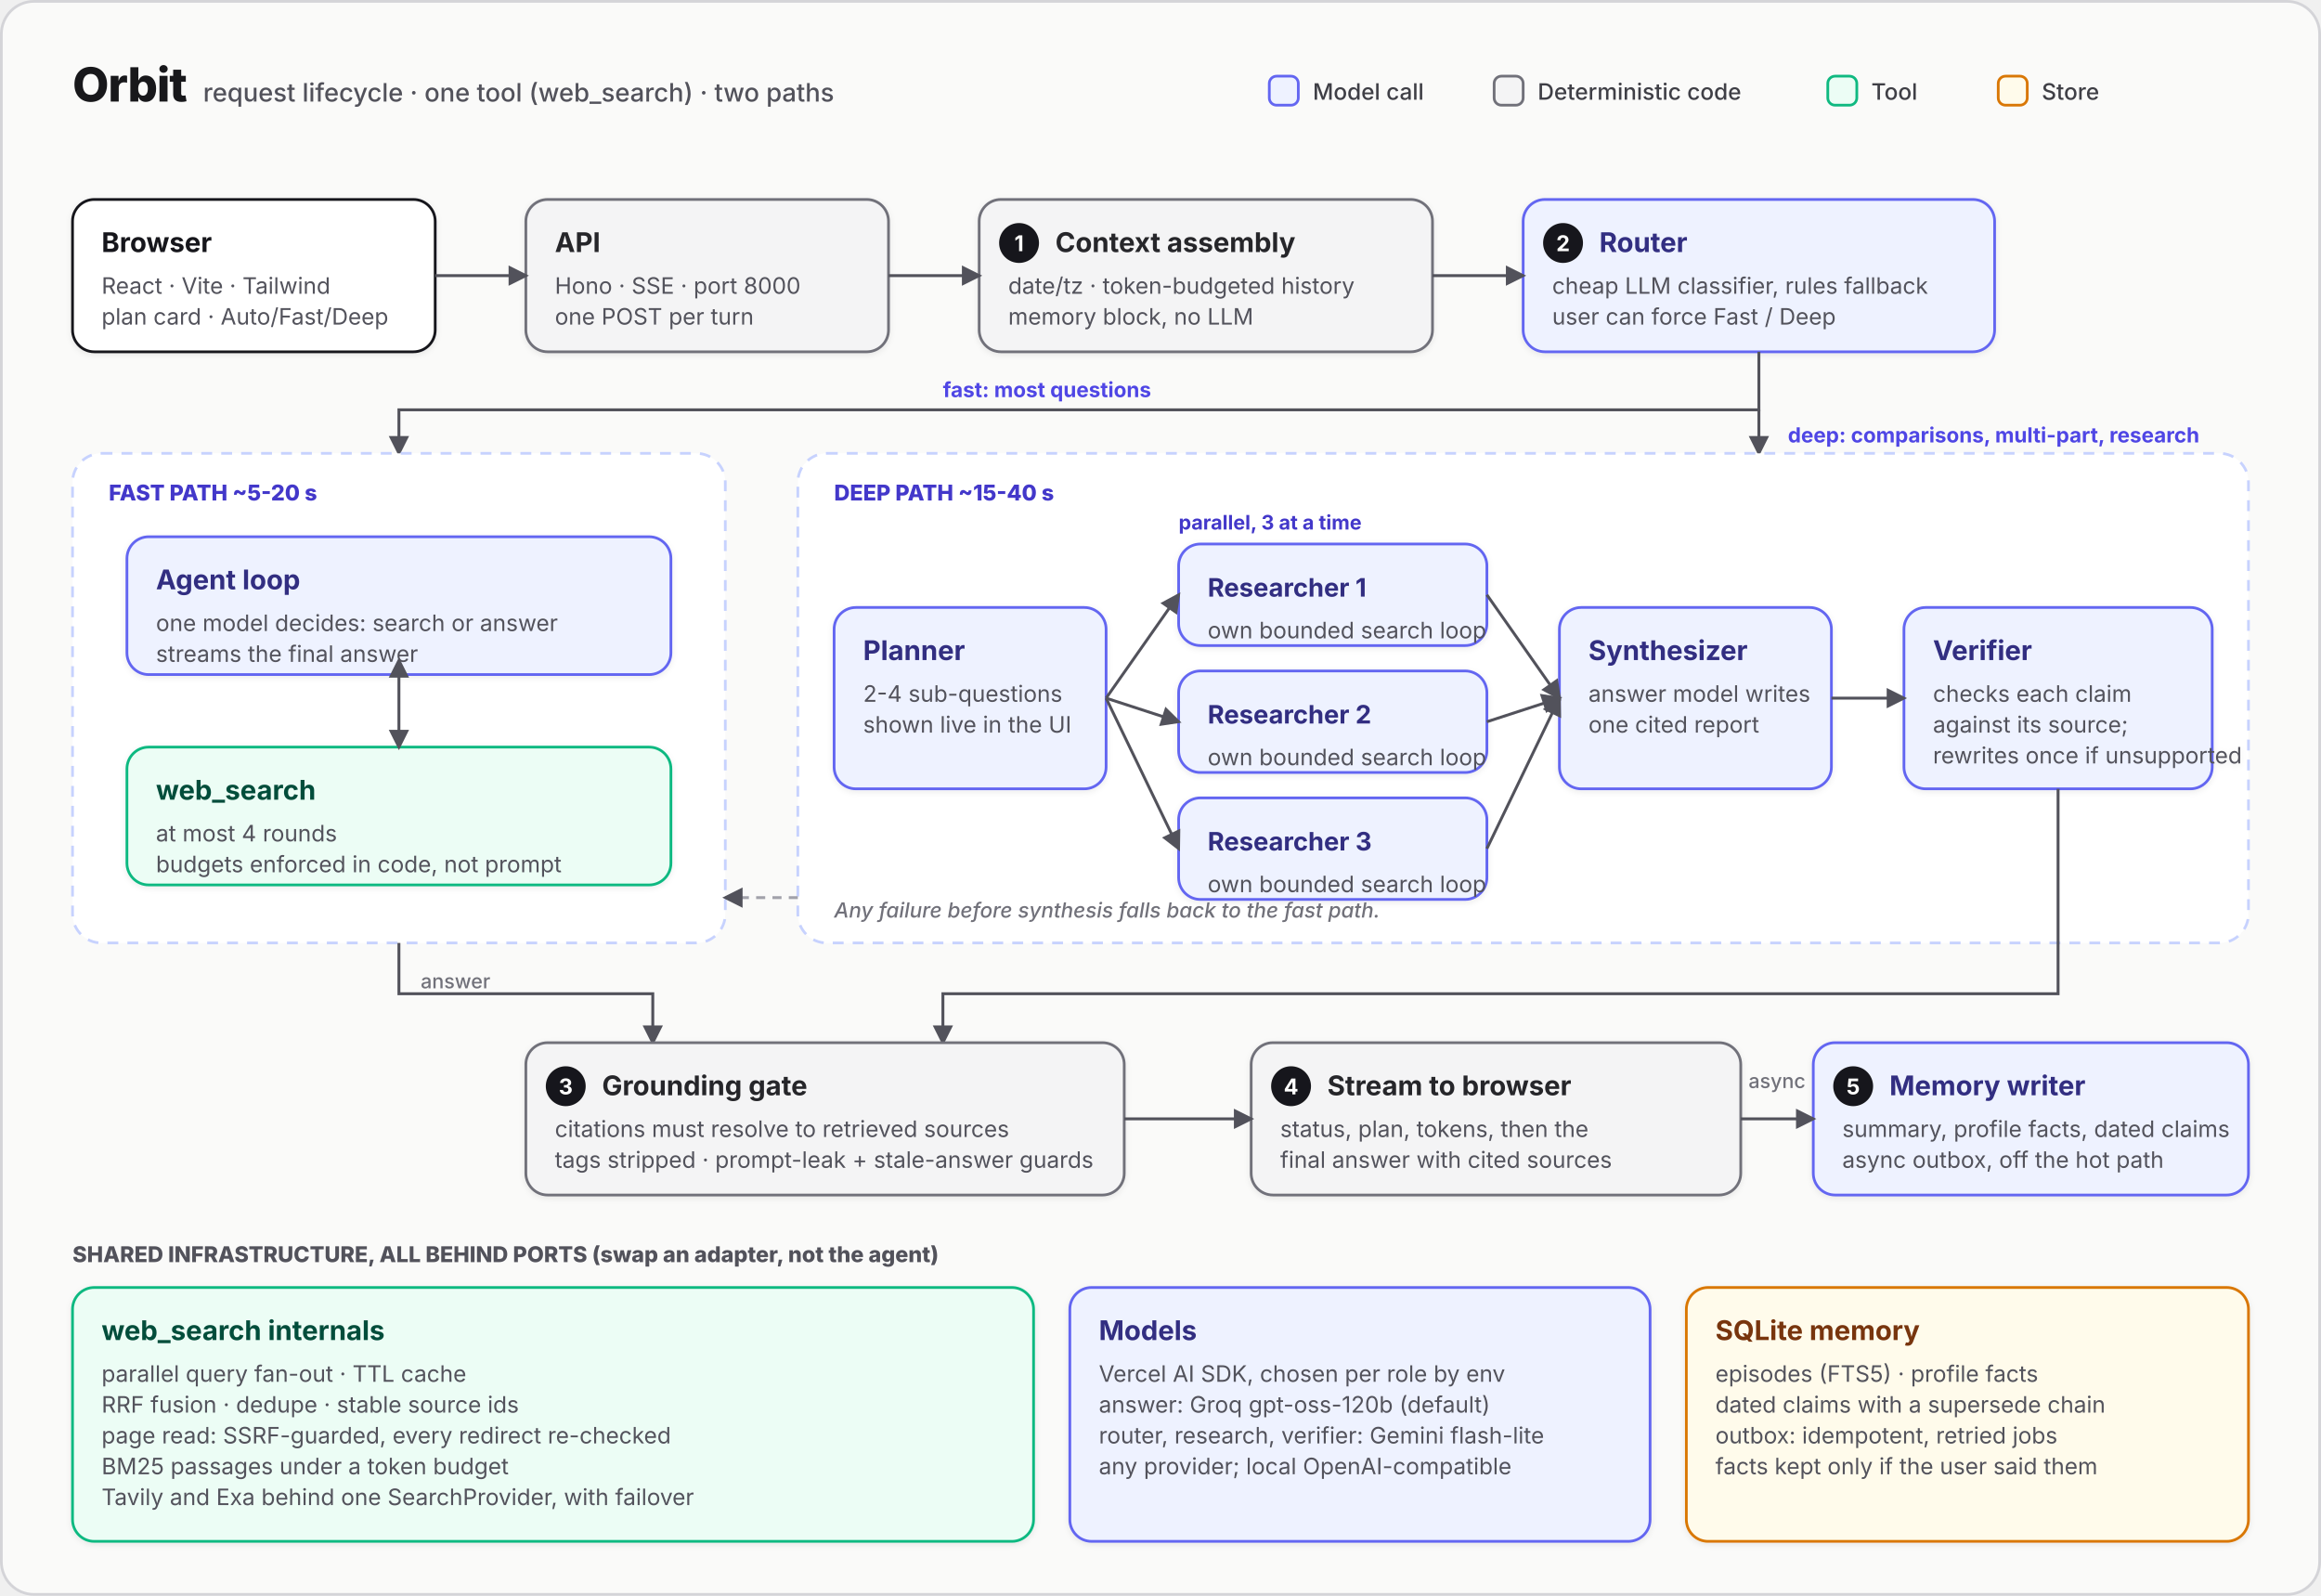
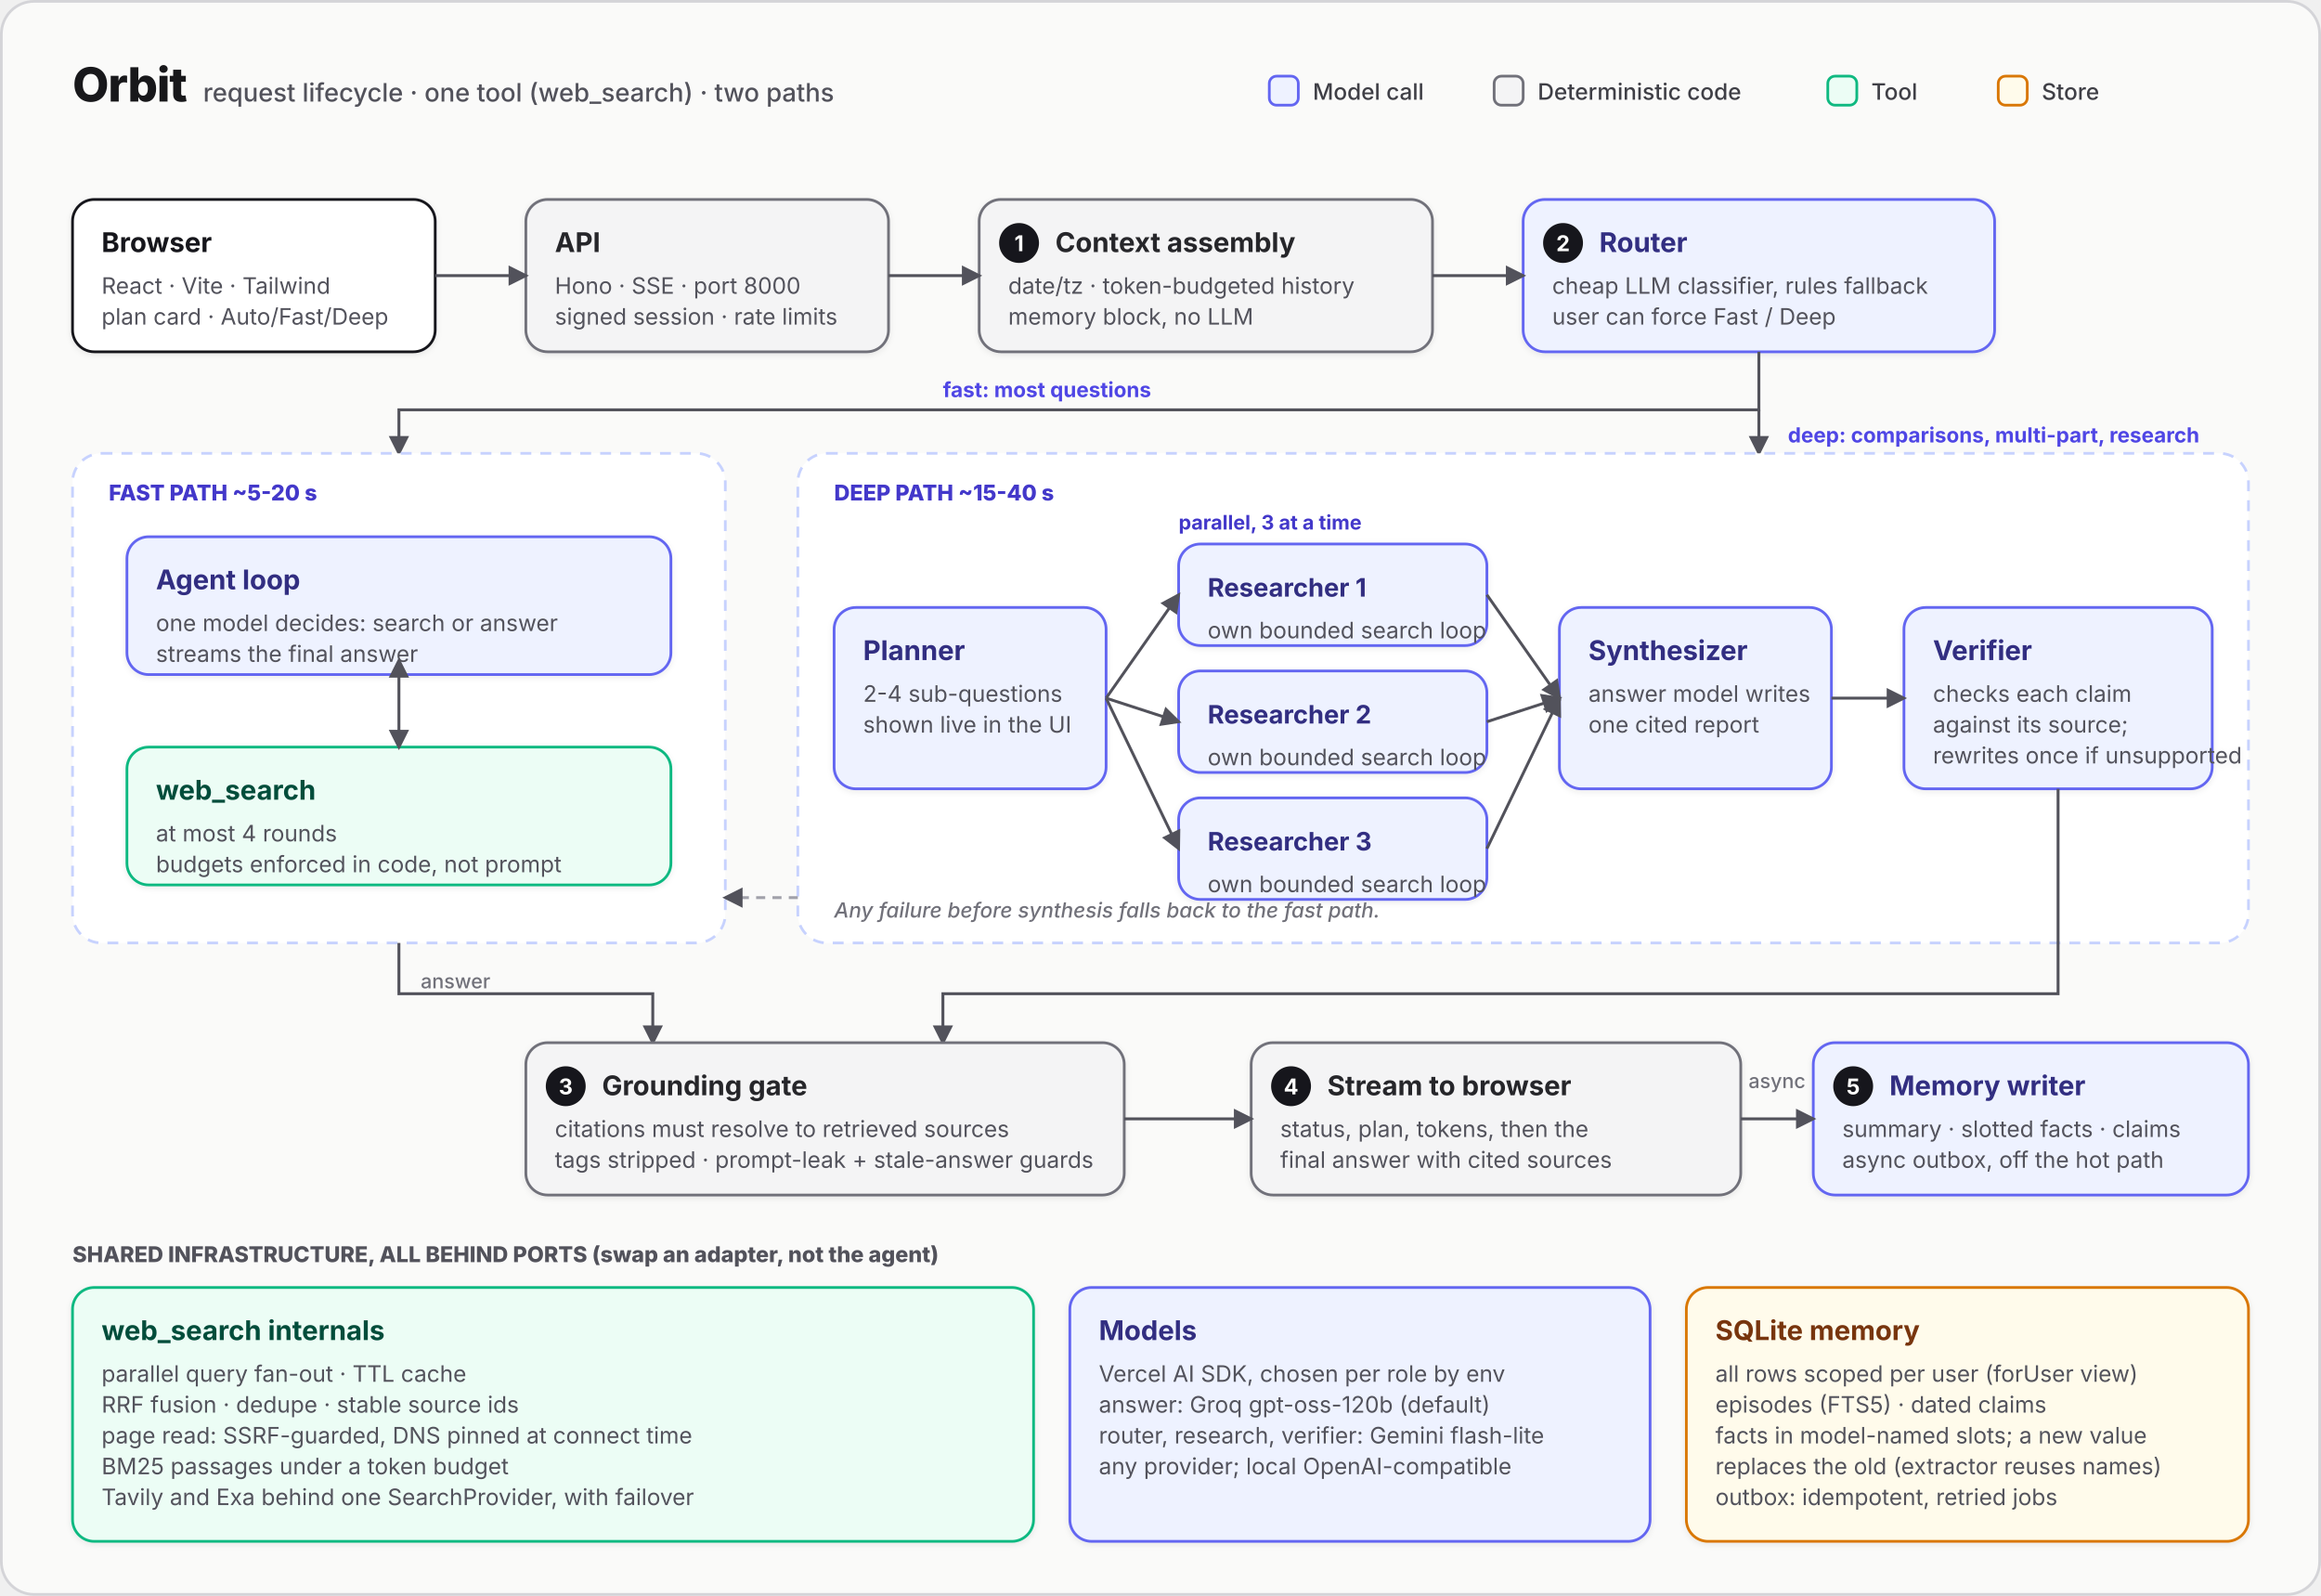
<svg xmlns="http://www.w3.org/2000/svg" viewBox="0 0 1280 880" width="1280" height="880" role="img" aria-labelledby="t d" font-family="Inter, system-ui, -apple-system, 'Segoe UI', Roboto, sans-serif">
  <defs>
    <marker id="arr" viewBox="0 0 10 10" refX="8.5" refY="5" markerWidth="7" markerHeight="7" orient="auto">
      <path d="M0,0 L10,5 L0,10 z" fill="#52525b" />
    </marker>
    <marker id="arrS" viewBox="0 0 10 10" refX="1.5" refY="5" markerWidth="7" markerHeight="7" orient="auto-start-reverse">
      <path d="M0,0 L10,5 L0,10 z" fill="#52525b" />
    </marker>
    <filter id="sh" x="-5%" y="-5%" width="110%" height="115%">
      <feDropShadow dx="0" dy="1" stdDeviation="1.5" flood-color="#000" flood-opacity="0.08" />
    </filter>
  </defs>
  <rect x="0.75" y="0.75" width="1278.5" height="878.5" rx="18" fill="#fafaf9" stroke="#d4d4d8" stroke-width="1.5" />
  <text x="40" y="56" font-size="26" font-weight="800" fill="#18181b" letter-spacing="-0.5">Orbit</text>
  <text x="112" y="56" font-size="14" text-anchor="start" fill="#52525b" font-weight="500">request lifecycle  ·  one tool (web_search)  ·  two paths</text>
  <rect x="700" y="42" width="16" height="16" rx="4" fill="#eef2ff" stroke="#6366f1" stroke-width="1.5" />
  <text x="724" y="55" font-size="12.5" text-anchor="start" fill="#3f3f46" font-weight="500">Model call</text>
  <rect x="824" y="42" width="16" height="16" rx="4" fill="#f4f4f5" stroke="#71717a" stroke-width="1.5" />
  <text x="848" y="55" font-size="12.5" text-anchor="start" fill="#3f3f46" font-weight="500">Deterministic code</text>
  <rect x="1008" y="42" width="16" height="16" rx="4" fill="#ecfdf5" stroke="#10b981" stroke-width="1.5" />
  <text x="1032" y="55" font-size="12.5" text-anchor="start" fill="#3f3f46" font-weight="500">Tool</text>
  <rect x="1102" y="42" width="16" height="16" rx="4" fill="#fffbeb" stroke="#d97706" stroke-width="1.5" />
  <text x="1126" y="55" font-size="12.5" text-anchor="start" fill="#3f3f46" font-weight="500">Store</text>
  <g filter="url(#sh)">
    <rect x="40" y="110" width="200" height="84" rx="12" fill="#ffffff" stroke="#18181b" stroke-width="1.5" />
    <text x="56" y="139" font-size="15" font-weight="700" fill="#18181b">Browser</text>
    <text x="56" y="162" font-size="12.5" fill="#52525b">React · Vite · Tailwind</text>
    <text x="56" y="179" font-size="12.5" fill="#52525b">plan card · Auto/Fast/Deep</text>
    <rect x="290" y="110" width="200" height="84" rx="12" fill="#f4f4f5" stroke="#71717a" stroke-width="1.5" />
    <text x="306" y="139" font-size="15" font-weight="700" fill="#27272a">API</text>
    <text x="306" y="162" font-size="12.5" fill="#52525b">Hono · SSE · port 8000</text>
-     <text x="306" y="179" font-size="12.5" fill="#52525b">one POST per turn</text>
+     <text x="306" y="179" font-size="12.5" fill="#52525b">signed session · rate limits</text>
    <rect x="540" y="110" width="250" height="84" rx="12" fill="#f4f4f5" stroke="#71717a" stroke-width="1.5" />
    <circle cx="562" cy="134" r="11" fill="#18181b" />
    <text x="562" y="138.5" text-anchor="middle" font-size="12" font-weight="700" fill="#fff">1</text>
    <text x="582" y="139" font-size="15" font-weight="700" fill="#27272a">Context assembly</text>
    <text x="556" y="162" font-size="12.5" fill="#52525b">date/tz · token-budgeted history</text>
    <text x="556" y="179" font-size="12.5" fill="#52525b">memory block, no LLM</text>
    <rect x="840" y="110" width="260" height="84" rx="12" fill="#eef2ff" stroke="#6366f1" stroke-width="1.5" />
    <circle cx="862" cy="134" r="11" fill="#18181b" />
    <text x="862" y="138.5" text-anchor="middle" font-size="12" font-weight="700" fill="#fff">2</text>
    <text x="882" y="139" font-size="15" font-weight="700" fill="#312e81">Router</text>
    <text x="856" y="162" font-size="12.5" fill="#52525b">cheap LLM classifier, rules fallback</text>
    <text x="856" y="179" font-size="12.5" fill="#52525b">user can force Fast / Deep</text>
  </g>
  <path d="M240,152 H290" fill="none" stroke="#52525b" stroke-width="1.6" marker-end="url(#arr)" />
  <path d="M490,152 H540" fill="none" stroke="#52525b" stroke-width="1.6" marker-end="url(#arr)" />
  <path d="M790,152 H840" fill="none" stroke="#52525b" stroke-width="1.6" marker-end="url(#arr)" />
  <path d="M970,194 V226 H220 V250" fill="none" stroke="#52525b" stroke-width="1.6" marker-end="url(#arr)" />
  <path d="M970,226 V250" fill="none" stroke="#52525b" stroke-width="1.6" marker-end="url(#arr)" />
  <text x="520" y="219" font-size="11.5" text-anchor="start" fill="#4f46e5" font-weight="700">fast: most questions</text>
  <text x="986" y="244" font-size="11.5" text-anchor="start" fill="#4f46e5" font-weight="700">deep: comparisons, multi-part, research</text>
  <rect x="40" y="250" width="360" height="270" rx="16" fill="#ffffff" stroke="#c7d2fe" stroke-width="1.5" stroke-dasharray="6 5" />
  <text x="60" y="276" font-size="12" text-anchor="start" fill="#4338ca" font-weight="800">FAST PATH   ~5-20 s</text>
  <rect x="440" y="250" width="800" height="270" rx="16" fill="#ffffff" stroke="#c7d2fe" stroke-width="1.5" stroke-dasharray="6 5" />
  <text x="460" y="276" font-size="12" text-anchor="start" fill="#4338ca" font-weight="800">DEEP PATH   ~15-40 s</text>
  <g filter="url(#sh)">
    <rect x="70" y="296" width="300" height="76" rx="12" fill="#eef2ff" stroke="#6366f1" stroke-width="1.5" />
    <text x="86" y="325" font-size="15" font-weight="700" fill="#312e81">Agent loop</text>
    <text x="86" y="348" font-size="12.5" fill="#52525b">one model decides: search or answer</text>
    <text x="86" y="365" font-size="12.5" fill="#52525b">streams the final answer</text>
    <rect x="70" y="412" width="300" height="76" rx="12" fill="#ecfdf5" stroke="#10b981" stroke-width="1.5" />
    <text x="86" y="441" font-size="15" font-weight="700" fill="#064e3b">web_search</text>
    <text x="86" y="464" font-size="12.5" fill="#52525b">at most 4 rounds</text>
    <text x="86" y="481" font-size="12.5" fill="#52525b">budgets enforced in code, not prompt</text>
    <rect x="460" y="335" width="150" height="100" rx="12" fill="#eef2ff" stroke="#6366f1" stroke-width="1.5" />
    <text x="476" y="364" font-size="15" font-weight="700" fill="#312e81">Planner</text>
    <text x="476" y="387" font-size="12.5" fill="#52525b">2-4 sub-questions</text>
    <text x="476" y="404" font-size="12.5" fill="#52525b">shown live in the UI</text>
    <rect x="650" y="300" width="170" height="56" rx="12" fill="#eef2ff" stroke="#6366f1" stroke-width="1.5" />
    <text x="666" y="329" font-size="14" font-weight="700" fill="#312e81">Researcher 1</text>
    <text x="666" y="352" font-size="12.5" fill="#52525b">own bounded search loop</text>
    <rect x="650" y="370" width="170" height="56" rx="12" fill="#eef2ff" stroke="#6366f1" stroke-width="1.5" />
    <text x="666" y="399" font-size="14" font-weight="700" fill="#312e81">Researcher 2</text>
    <text x="666" y="422" font-size="12.5" fill="#52525b">own bounded search loop</text>
    <rect x="650" y="440" width="170" height="56" rx="12" fill="#eef2ff" stroke="#6366f1" stroke-width="1.5" />
    <text x="666" y="469" font-size="14" font-weight="700" fill="#312e81">Researcher 3</text>
    <text x="666" y="492" font-size="12.5" fill="#52525b">own bounded search loop</text>
    <rect x="860" y="335" width="150" height="100" rx="12" fill="#eef2ff" stroke="#6366f1" stroke-width="1.5" />
    <text x="876" y="364" font-size="15" font-weight="700" fill="#312e81">Synthesizer</text>
    <text x="876" y="387" font-size="12.5" fill="#52525b">answer model writes</text>
    <text x="876" y="404" font-size="12.5" fill="#52525b">one cited report</text>
    <rect x="1050" y="335" width="170" height="100" rx="12" fill="#eef2ff" stroke="#6366f1" stroke-width="1.5" />
    <text x="1066" y="364" font-size="15" font-weight="700" fill="#312e81">Verifier</text>
    <text x="1066" y="387" font-size="12.5" fill="#52525b">checks each claim</text>
    <text x="1066" y="404" font-size="12.5" fill="#52525b">against its source;</text>
    <text x="1066" y="421" font-size="12.5" fill="#52525b">rewrites once if unsupported</text>
  </g>
  <path d="M220,372 V412" fill="none" stroke="#52525b" stroke-width="1.6" marker-start="url(#arrS)" marker-end="url(#arr)" />
  <path d="M610,385 L650,328" fill="none" stroke="#52525b" stroke-width="1.6" marker-end="url(#arr)" />
  <path d="M820,328 L860,385" fill="none" stroke="#52525b" stroke-width="1.6" marker-end="url(#arr)" />
  <path d="M610,385 L650,398" fill="none" stroke="#52525b" stroke-width="1.6" marker-end="url(#arr)" />
  <path d="M820,398 L860,385" fill="none" stroke="#52525b" stroke-width="1.6" marker-end="url(#arr)" />
  <path d="M610,385 L650,468" fill="none" stroke="#52525b" stroke-width="1.6" marker-end="url(#arr)" />
  <path d="M820,468 L860,385" fill="none" stroke="#52525b" stroke-width="1.6" marker-end="url(#arr)" />
  <path d="M1010,385 H1050" fill="none" stroke="#52525b" stroke-width="1.6" marker-end="url(#arr)" />
  <text x="650" y="292" font-size="11" text-anchor="start" fill="#4338ca" font-weight="700">parallel, 3 at a time</text>
  <text x="460" y="506" font-size="11.5" text-anchor="start" fill="#71717a" font-weight="500" font-style="italic">Any failure before synthesis falls back to the fast path.</text>
  <path d="M440,495 H400" fill="none" stroke="#a1a1aa" stroke-width="1.6" stroke-dasharray="5 4" marker-end="url(#arr)" />
  <path d="M220,520 V548 H360 V575" fill="none" stroke="#52525b" stroke-width="1.6" marker-end="url(#arr)" />
  <path d="M1135,435 V548 H520 V575" fill="none" stroke="#52525b" stroke-width="1.6" marker-end="url(#arr)" />
  <text x="232" y="545" font-size="11" text-anchor="start" fill="#71717a" font-weight="500">answer</text>
  <g filter="url(#sh)">
    <rect x="290" y="575" width="330" height="84" rx="12" fill="#f4f4f5" stroke="#71717a" stroke-width="1.5" />
    <circle cx="312" cy="599" r="11" fill="#18181b" />
    <text x="312" y="603.5" text-anchor="middle" font-size="12" font-weight="700" fill="#fff">3</text>
    <text x="332" y="604" font-size="15" font-weight="700" fill="#27272a">Grounding gate</text>
    <text x="306" y="627" font-size="12.5" fill="#52525b">citations must resolve to retrieved sources</text>
    <text x="306" y="644" font-size="12.5" fill="#52525b">tags stripped · prompt-leak + stale-answer guards</text>
    <rect x="690" y="575" width="270" height="84" rx="12" fill="#f4f4f5" stroke="#71717a" stroke-width="1.5" />
    <circle cx="712" cy="599" r="11" fill="#18181b" />
    <text x="712" y="603.5" text-anchor="middle" font-size="12" font-weight="700" fill="#fff">4</text>
    <text x="732" y="604" font-size="15" font-weight="700" fill="#27272a">Stream to browser</text>
    <text x="706" y="627" font-size="12.5" fill="#52525b">status, plan, tokens, then the</text>
    <text x="706" y="644" font-size="12.5" fill="#52525b">final answer with cited sources</text>
    <rect x="1000" y="575" width="240" height="84" rx="12" fill="#eef2ff" stroke="#6366f1" stroke-width="1.5" />
    <circle cx="1022" cy="599" r="11" fill="#18181b" />
    <text x="1022" y="603.5" text-anchor="middle" font-size="12" font-weight="700" fill="#fff">5</text>
    <text x="1042" y="604" font-size="15" font-weight="700" fill="#312e81">Memory writer</text>
-     <text x="1016" y="627" font-size="12.5" fill="#52525b">summary, profile facts, dated claims</text>
+     <text x="1016" y="627" font-size="12.5" fill="#52525b">summary · slotted facts · claims</text>
    <text x="1016" y="644" font-size="12.5" fill="#52525b">async outbox, off the hot path</text>
  </g>
  <path d="M620,617 H690" fill="none" stroke="#52525b" stroke-width="1.6" marker-end="url(#arr)" />
  <path d="M960,617 H1000" fill="none" stroke="#52525b" stroke-width="1.6" marker-end="url(#arr)" />
  <text x="980" y="600" font-size="11" text-anchor="middle" fill="#71717a" font-weight="500">async</text>
  <text x="40" y="696" font-size="12" text-anchor="start" fill="#52525b" font-weight="800">SHARED INFRASTRUCTURE, ALL BEHIND PORTS (swap an adapter, not the agent)</text>
  <g filter="url(#sh)">
    <rect x="40" y="710" width="530" height="140" rx="12" fill="#ecfdf5" stroke="#10b981" stroke-width="1.5" />
    <text x="56" y="739" font-size="15" font-weight="700" fill="#064e3b">web_search internals</text>
    <text x="56" y="762" font-size="12.5" fill="#52525b">parallel query fan-out · TTL cache</text>
    <text x="56" y="779" font-size="12.5" fill="#52525b">RRF fusion · dedupe · stable source ids</text>
-     <text x="56" y="796" font-size="12.5" fill="#52525b">page read: SSRF-guarded, every redirect re-checked</text>
+     <text x="56" y="796" font-size="12.5" fill="#52525b">page read: SSRF-guarded, DNS pinned at connect time</text>
    <text x="56" y="813" font-size="12.5" fill="#52525b">BM25 passages under a token budget</text>
    <text x="56" y="830" font-size="12.5" fill="#52525b">Tavily and Exa behind one SearchProvider, with failover</text>
    <rect x="590" y="710" width="320" height="140" rx="12" fill="#eef2ff" stroke="#6366f1" stroke-width="1.5" />
    <text x="606" y="739" font-size="15" font-weight="700" fill="#312e81">Models</text>
    <text x="606" y="762" font-size="12.5" fill="#52525b">Vercel AI SDK, chosen per role by env</text>
    <text x="606" y="779" font-size="12.5" fill="#52525b">answer: Groq gpt-oss-120b (default)</text>
    <text x="606" y="796" font-size="12.5" fill="#52525b">router, research, verifier: Gemini flash-lite</text>
    <text x="606" y="813" font-size="12.5" fill="#52525b">any provider; local OpenAI-compatible</text>
    <rect x="930" y="710" width="310" height="140" rx="12" fill="#fffbeb" stroke="#d97706" stroke-width="1.5" />
    <text x="946" y="739" font-size="15" font-weight="700" fill="#78350f">SQLite memory</text>
-     <text x="946" y="762" font-size="12.5" fill="#52525b">episodes (FTS5) · profile facts</text>
-     <text x="946" y="779" font-size="12.5" fill="#52525b">dated claims with a supersede chain</text>
-     <text x="946" y="796" font-size="12.5" fill="#52525b">outbox: idempotent, retried jobs</text>
-     <text x="946" y="813" font-size="12.5" fill="#52525b">facts kept only if the user said them</text>
+     <text x="946" y="762" font-size="12.5" fill="#52525b">all rows scoped per user (forUser view)</text>
+     <text x="946" y="779" font-size="12.5" fill="#52525b">episodes (FTS5) · dated claims</text>
+     <text x="946" y="796" font-size="12.5" fill="#52525b">facts in model-named slots; a new value</text>
+     <text x="946" y="813" font-size="12.5" fill="#52525b">replaces the old (extractor reuses names)</text>
+     <text x="946" y="830" font-size="12.5" fill="#52525b">outbox: idempotent, retried jobs</text>
  </g>
</svg>
